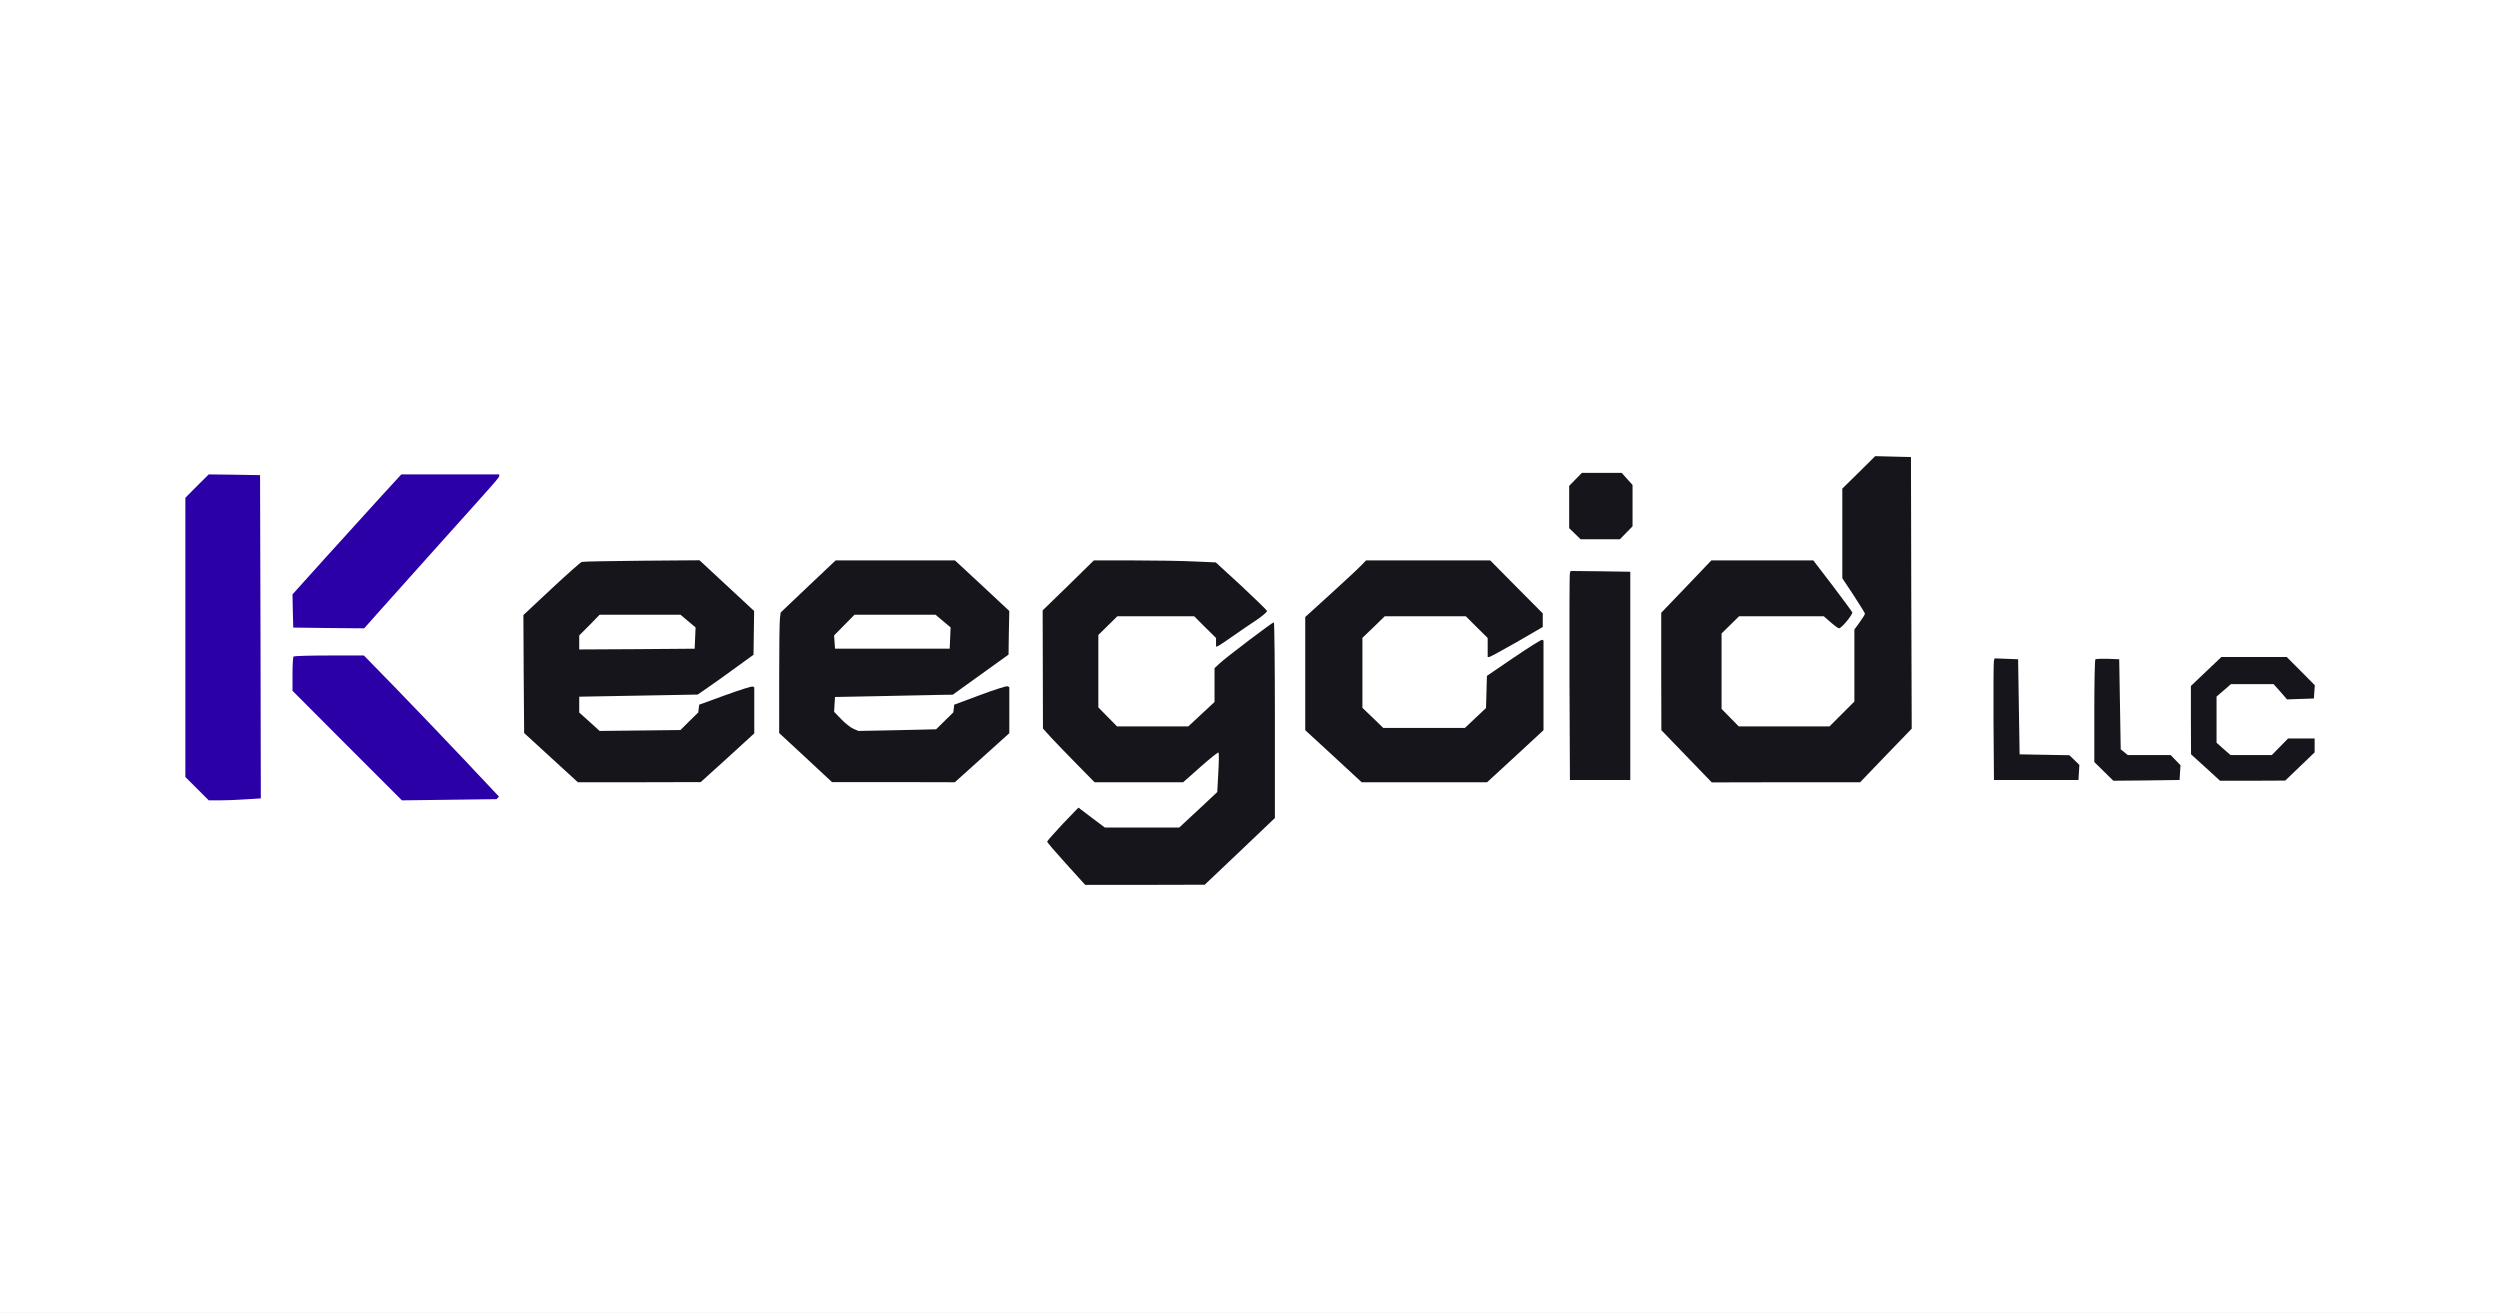
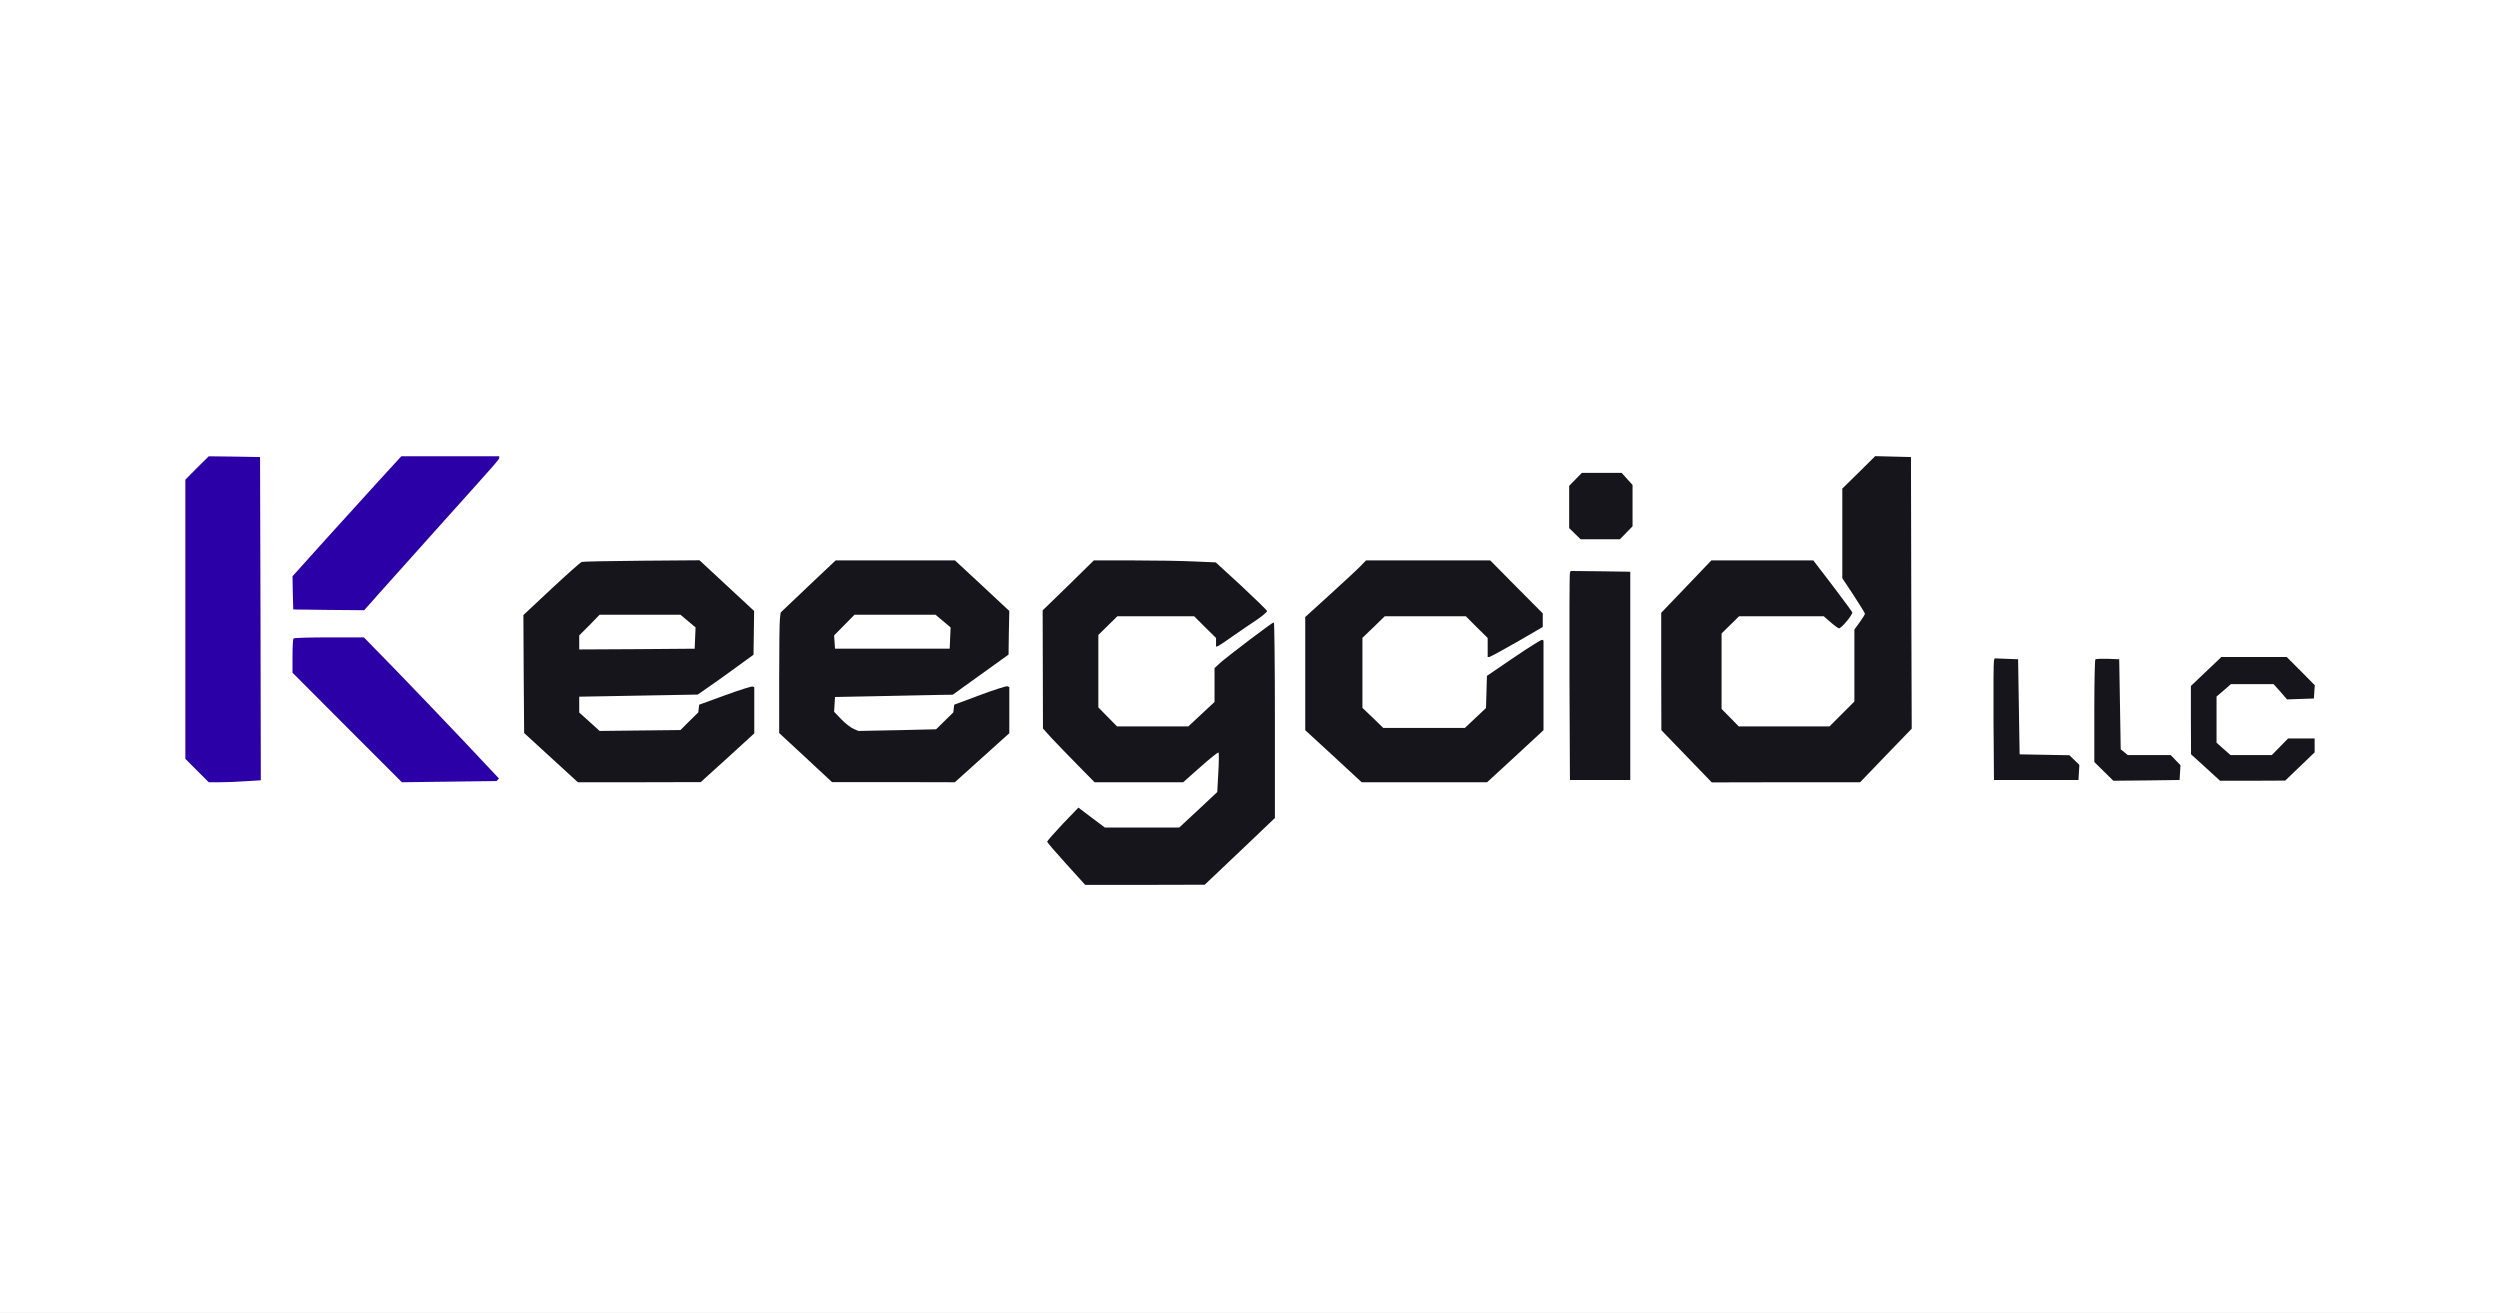
<svg xmlns="http://www.w3.org/2000/svg" viewBox="0 0 1200 630">
  <rect width="1200" height="630" fill="white" />
  <g transform="translate(60 198.74) scale(0.724346) translate(-105 -80)">
-     <g id="brand-icon" transform="translate(40 19.5) scale(4.02)">
+     <g id="brand-icon" transform="translate(40 7.5) scale(4.02)">
      <g transform="translate(0 5.099502) scale(0.2487562)">
        <g transform="translate(0,361) scale(0.1,-0.1)" fill="#2B00A6" stroke="none">
          <path d="M1127 2733 l-77 -78 0 -925 0 -925 78 -78 77 -77 75 0 c41 0 119 3 173 7 l97 6 -2 1071 -3 1071 -170 3 -170 2 -78 -77z" />
          <path d="M2337 2653 c-79 -87 -242 -266 -361 -398 l-216 -240 2 -110 3 -110 235 -3 235 -2 95 107 c52 59 232 260 400 447 392 436 400 445 400 457 l0 9 -324 0 -325 0 -144 -157z" />
          <path d="M1767 1603 c-4 -3 -7 -56 -7 -117 l0 -110 362 -363 363 -363 313 4 314 4 8 8 8 9 -240 255 c-133 140 -334 351 -448 468 l-207 212 -230 0 c-126 0 -233 -3 -236 -7z" />
        </g>
      </g>
    </g>
    <g transform="translate(-70 40)" aria-label="eegoid LLC">
      <g transform="translate(0,361) scale(0.1,-0.1)" fill="#16151B" stroke="none">
        <path d="M13239 2823 l-109 -107 0 -297 0 -297 75 -113 c41 -63 75 -118 75 -122 0 -5 -16 -31 -35 -57 l-35 -48 0 -239 0 -238 -83 -83 -82 -82 -301 0 -300 0 -57 58 -57 58 0 250 0 250 58 57 58 57 280 0 281 0 46 -40 c25 -22 50 -40 55 -40 17 0 93 93 88 106 -3 7 -62 87 -131 178 l-127 166 -338 0 -338 0 -166 -174 -166 -173 0 -389 1 -389 167 -173 167 -173 492 1 491 0 171 178 171 177 -3 900 -2 900 -119 3 -118 3 -109 -108z" />
        <path d="M11362 2777 l-42 -43 0 -140 0 -140 38 -37 38 -37 130 0 130 0 42 43 42 43 0 137 0 137 -36 40 -36 40 -132 0 -132 0 -42 -43z" />
        <path d="M4776 2230 c-8 -3 -98 -83 -200 -178 l-186 -174 2 -391 3 -391 178 -163 178 -163 407 0 407 1 178 161 177 162 0 152 0 153 -9 5 c-5 4 -87 -22 -183 -57 l-173 -63 -3 -25 -3 -26 -59 -58 -59 -59 -268 -3 -268 -3 -67 61 -68 61 0 52 0 53 393 7 392 7 65 45 c36 24 119 84 185 132 l120 87 2 145 2 145 -181 168 -181 168 -384 -3 c-211 -2 -390 -5 -397 -8z m705 -392 l50 -42 -3 -70 -3 -71 -382 -3 -383 -2 0 46 0 47 68 68 67 69 268 0 268 0 50 -42z" />
        <path d="M6277 2068 l-182 -173 -5 -40 c-3 -22 -5 -202 -5 -399 l0 -360 175 -162 175 -163 407 0 407 -1 180 162 181 163 0 153 0 153 -13 5 c-8 2 -90 -24 -183 -59 l-169 -63 -3 -25 -3 -26 -57 -56 -57 -56 -257 -6 -258 -5 -32 14 c-18 7 -55 36 -81 63 l-48 50 3 49 3 49 310 6 c171 4 346 7 390 8 l80 1 185 133 185 133 2 145 3 144 -180 168 -180 167 -396 0 -395 0 -182 -172z m894 -230 l50 -42 -3 -70 -3 -71 -380 0 -380 0 -3 44 -3 44 68 69 67 68 269 0 268 0 50 -42z" />
        <path d="M8001 2074 l-170 -165 1 -392 1 -391 55 -61 c31 -33 108 -113 171 -177 l116 -118 293 0 294 0 114 101 c63 56 117 99 120 96 4 -3 3 -64 -1 -134 l-7 -128 -126 -118 -126 -117 -247 0 -246 0 -88 66 -87 66 -104 -108 c-56 -60 -103 -113 -103 -117 -1 -5 56 -71 126 -148 l126 -139 396 0 396 1 233 221 232 221 0 648 c0 357 -3 649 -7 649 -10 0 -320 -235 -360 -273 l-33 -31 0 -112 0 -112 -87 -81 -87 -81 -236 0 -236 0 -62 63 -62 63 0 240 0 240 63 62 63 62 254 0 255 0 72 -72 73 -72 0 -29 0 -29 14 5 c7 3 51 32 97 65 46 32 117 81 157 107 40 27 71 54 70 60 -2 6 -79 81 -171 167 l-169 155 -141 6 c-78 4 -260 7 -404 7 l-263 0 -169 -166z" />
        <path d="M9937 2202 c-21 -22 -112 -106 -202 -188 l-164 -149 0 -375 0 -375 187 -172 187 -173 416 0 415 0 187 172 187 173 0 297 0 297 -8 5 c-5 3 -89 -50 -188 -117 l-179 -122 -3 -106 -3 -107 -70 -66 -70 -66 -271 0 -270 0 -69 67 -69 66 0 232 0 232 74 71 74 72 268 0 269 0 72 -72 73 -72 0 -63 0 -63 10 0 c6 0 88 45 183 99 l172 100 0 45 0 45 -174 175 -174 176 -411 0 -412 0 -37 -38z" />
        <path d="M11325 2158 c-3 -7 -4 -319 -3 -693 l3 -680 200 0 200 0 0 690 0 690 -198 3 -197 2 -5 -12z" />
        <path d="M15541 1504 l-101 -96 0 -227 1 -226 96 -87 96 -88 216 0 216 1 98 94 97 93 0 46 0 46 -88 0 -88 0 -54 -55 -54 -55 -137 0 -136 0 -47 41 -46 41 0 153 0 153 48 41 47 41 142 0 141 0 45 -50 44 -51 89 3 89 3 3 44 3 44 -93 94 -93 93 -216 0 -217 0 -101 -96z" />
        <path d="M14135 1578 c-3 -7 -4 -189 -3 -403 l3 -390 280 0 280 0 3 50 3 50 -33 32 -33 32 -165 3 -165 3 -5 315 -5 315 -78 3 -77 3 -5 -13z" />
        <path d="M14807 1584 c-4 -4 -7 -159 -7 -343 l0 -337 63 -62 63 -62 219 2 220 3 3 49 3 49 -32 33 -33 34 -142 0 -142 0 -23 19 -24 19 -5 299 -5 298 -75 3 c-42 1 -79 0 -83 -4z" />
      </g>
    </g>
  </g>
</svg>
